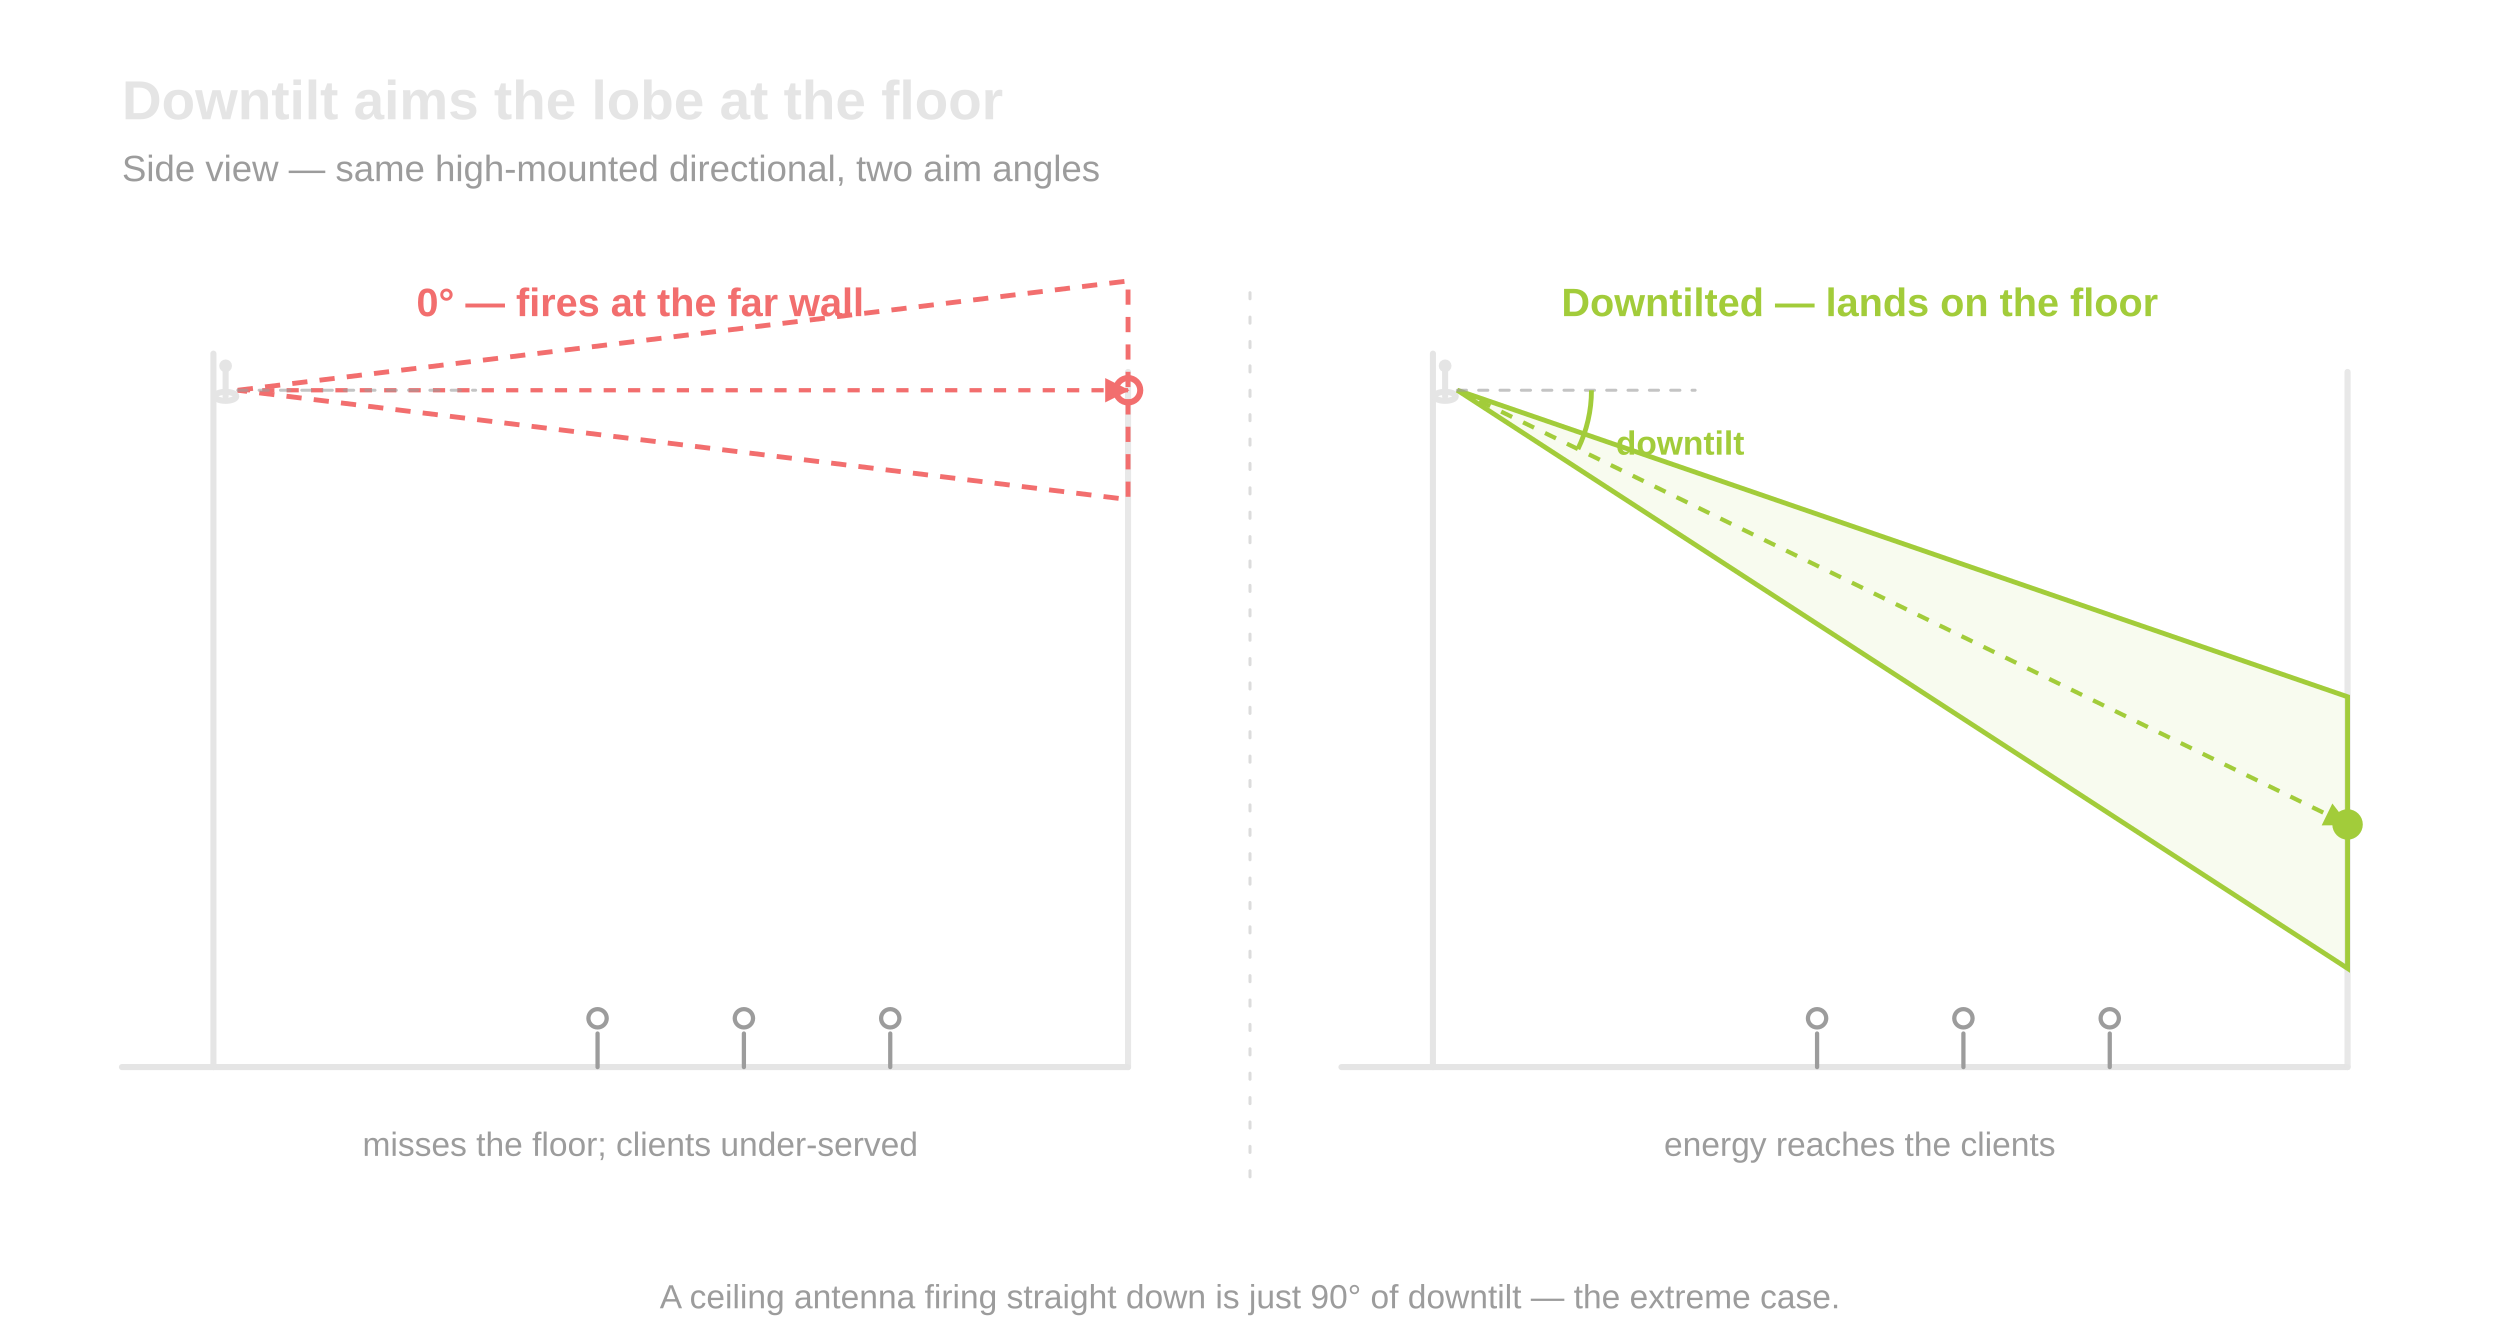
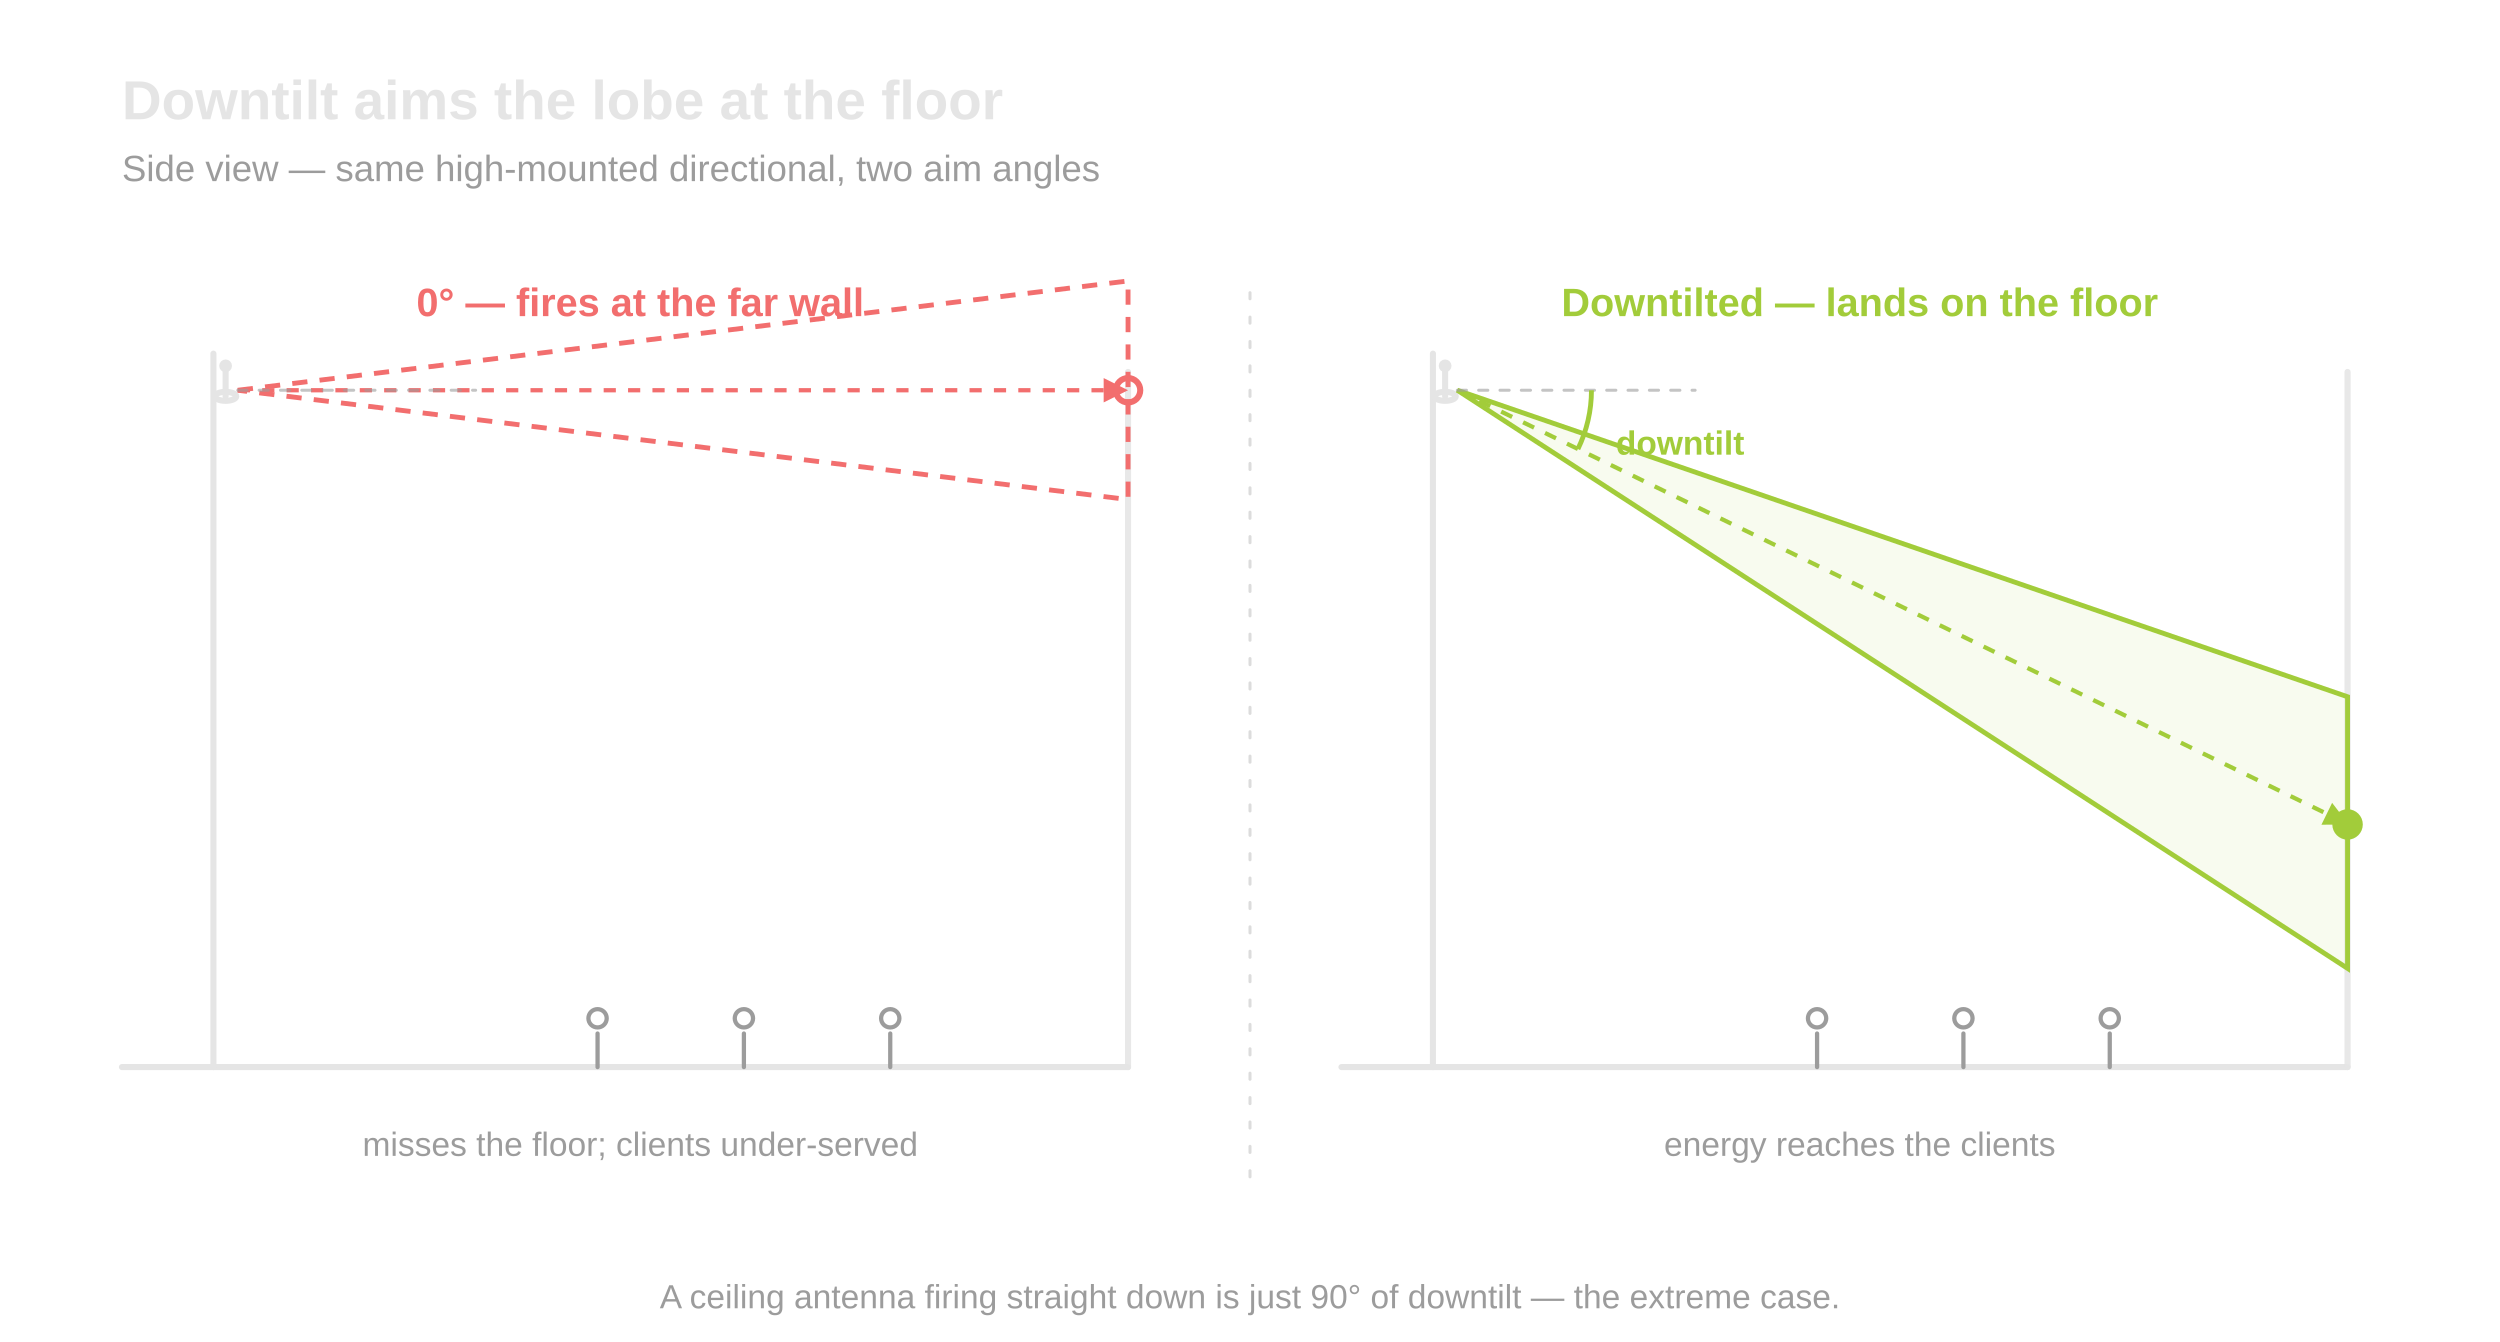
<svg xmlns="http://www.w3.org/2000/svg" viewBox="0 0 820 440" width="820" height="440" role="img" aria-label="Side-view downtilt geometry: a high-mounted directional at 0 degrees fires at the far wall and misses the floor, versus downtilted so the main lobe lands on the floor where clients are; a ceiling antenna straight down is 90 degrees of downtilt">
-   <defs>
-     <marker id="arrow" markerWidth="10" markerHeight="10" refX="7.5" refY="4" orient="auto" markerUnits="userSpaceOnUse">
-       <path d="M0 0 L8 4 L0 8 Z" fill="#E5E5E5" />
-     </marker>
-     <marker id="arrowLime" markerWidth="10" markerHeight="10" refX="7.5" refY="4" orient="auto" markerUnits="userSpaceOnUse">
-       <path d="M0 0 L8 4 L0 8 Z" fill="#A2CC3A" />
-     </marker>
-     <marker id="arrowMuted" markerWidth="9" markerHeight="9" refX="6.8" refY="3.6" orient="auto" markerUnits="userSpaceOnUse">
-       <path d="M0 0 L7.2 3.6 L0 7.2 Z" fill="#9C9C9C" />
-     </marker>
-     <marker id="arrowDanger" markerWidth="10" markerHeight="10" refX="7.5" refY="4" orient="auto" markerUnits="userSpaceOnUse">
-       <path d="M0 0 L8 4 L0 8 Z" fill="#F26E6E" />
-     </marker>
-     <marker id="tickStart" markerWidth="6" markerHeight="10" refX="3" refY="5" orient="auto" markerUnits="userSpaceOnUse">
-       <path d="M3 1 L3 9" stroke="#A2CC3A" stroke-width="1.6" />
-     </marker>
-   </defs>
  <text x="40" y="34" font-family="'IBM Plex Sans','Helvetica Neue',Arial,sans-serif" font-size="18" fill="#E5E5E5" text-anchor="start" font-weight="700" letter-spacing="0" dominant-baseline="middle">Downtilt aims the lobe at the floor</text>
  <text x="40" y="56" font-family="'IBM Plex Sans','Helvetica Neue',Arial,sans-serif" font-size="12" fill="#9C9C9C" text-anchor="start" font-weight="400" letter-spacing="0" dominant-baseline="middle">Side view — same high-mounted directional, two aim angles</text>
  <line x1="40" y1="350" x2="370" y2="350" stroke="#E5E5E5" stroke-width="2" stroke-linecap="round" opacity="1" />
  <line x1="70" y1="350" x2="70" y2="116" stroke="#E5E5E5" stroke-width="2" stroke-linecap="round" opacity="1" />
  <line x1="370" y1="350" x2="370" y2="122" stroke="#E5E5E5" stroke-width="2" stroke-linecap="round" opacity="0.9" />
  <line x1="196" y1="350" x2="196" y2="339" stroke="#9C9C9C" stroke-width="1.4" stroke-linecap="round" opacity="1" />
  <circle cx="196" cy="334" r="3" stroke="#9C9C9C" stroke-width="1.4" fill="none" opacity="1" />
  <line x1="244" y1="350" x2="244" y2="339" stroke="#9C9C9C" stroke-width="1.4" stroke-linecap="round" opacity="1" />
  <circle cx="244" cy="334" r="3" stroke="#9C9C9C" stroke-width="1.4" fill="none" opacity="1" />
  <line x1="292" y1="350" x2="292" y2="339" stroke="#9C9C9C" stroke-width="1.4" stroke-linecap="round" opacity="1" />
  <circle cx="292" cy="334" r="3" stroke="#9C9C9C" stroke-width="1.4" fill="none" opacity="1" />
  <g>
    <path d="M74 130 L74 120" stroke="#E5E5E5" fill="none" stroke-width="2" stroke-linecap="round" stroke-linejoin="round" opacity="1" />
    <circle cx="74" cy="120" r="1.1" stroke="#E5E5E5" stroke-width="2" fill="#E5E5E5" opacity="1" />
    <ellipse cx="74" cy="130" rx="3.5" ry="1.47" stroke="#E5E5E5" stroke-width="2" fill="none" />
  </g>
  <path d="M78 128 L370 92.15 L370 128 L370 163.85 Z" stroke="#F26E6E" stroke-width="1.6" fill="none" stroke-dasharray="5 4" />
-   <line x1="78" y1="128" x2="370" y2="128" stroke="#F26E6E" stroke-width="1.4" stroke-dasharray="4 4" marker-end="url(#arrowDanger)" />
+   <line x1="78" y1="128" x2="362" y2="128" stroke="#F26E6E" stroke-width="1.4" stroke-dasharray="4 4" />
+   <path d="M0 -4 L8 0 L0 4 Z" fill="#F26E6E" transform="translate(362,128) rotate(0)" />
  <line x1="78" y1="128" x2="156" y2="128" stroke="#9C9C9C" stroke-width="1" stroke-linecap="round" stroke-dasharray="3 4" opacity="0.6" />
  <text x="210" y="100" font-family="'IBM Plex Sans','Helvetica Neue',Arial,sans-serif" font-size="13" fill="#F26E6E" text-anchor="middle" font-weight="600" letter-spacing="0" dominant-baseline="middle">0° — fires at the far wall</text>
  <text x="210" y="376" font-family="'IBM Plex Sans','Helvetica Neue',Arial,sans-serif" font-size="11" fill="#9C9C9C" text-anchor="middle" font-weight="400" letter-spacing="0" dominant-baseline="middle">misses the floor; clients under-served</text>
  <circle cx="370" cy="128" r="4" stroke="#F26E6E" stroke-width="2" fill="none" opacity="1" />
  <line x1="410" y1="96" x2="410" y2="386" stroke="#9C9C9C" stroke-width="1" stroke-linecap="round" stroke-dasharray="2 6" opacity="0.35" />
  <line x1="440" y1="350" x2="770" y2="350" stroke="#E5E5E5" stroke-width="2" stroke-linecap="round" opacity="1" />
  <line x1="470" y1="350" x2="470" y2="116" stroke="#E5E5E5" stroke-width="2" stroke-linecap="round" opacity="1" />
  <line x1="770" y1="350" x2="770" y2="122" stroke="#E5E5E5" stroke-width="2" stroke-linecap="round" opacity="0.9" />
  <line x1="596" y1="350" x2="596" y2="339" stroke="#9C9C9C" stroke-width="1.4" stroke-linecap="round" opacity="1" />
  <circle cx="596" cy="334" r="3" stroke="#9C9C9C" stroke-width="1.4" fill="none" opacity="1" />
  <line x1="644" y1="350" x2="644" y2="339" stroke="#9C9C9C" stroke-width="1.4" stroke-linecap="round" opacity="1" />
  <circle cx="644" cy="334" r="3" stroke="#9C9C9C" stroke-width="1.4" fill="none" opacity="1" />
  <line x1="692" y1="350" x2="692" y2="339" stroke="#9C9C9C" stroke-width="1.4" stroke-linecap="round" opacity="1" />
  <circle cx="692" cy="334" r="3" stroke="#9C9C9C" stroke-width="1.4" fill="none" opacity="1" />
  <g>
    <path d="M474 130 L474 120" stroke="#E5E5E5" fill="none" stroke-width="2" stroke-linecap="round" stroke-linejoin="round" opacity="1" />
    <circle cx="474" cy="120" r="1.1" stroke="#E5E5E5" stroke-width="2" fill="#E5E5E5" opacity="1" />
    <ellipse cx="474" cy="130" rx="3.5" ry="1.47" stroke="#E5E5E5" stroke-width="2" fill="none" />
  </g>
  <path d="M478 128 L770 228.54 L770 270.42 L770 317.63 Z" stroke="#A2CC3A" stroke-width="1.6" fill="rgba(162,204,58,0.08)" />
-   <line x1="478" y1="128" x2="770" y2="270.42" stroke="#A2CC3A" stroke-width="1.4" stroke-dasharray="4 4" marker-end="url(#arrowLime)" />
+   <line x1="478" y1="128" x2="763.18" y2="266.92" stroke="#A2CC3A" stroke-width="1.4" stroke-dasharray="4 4" />
+   <path d="M0 -4 L8 0 L0 4 Z" fill="#A2CC3A" transform="translate(763.18,266.92) rotate(26)" />
  <line x1="478" y1="128" x2="556" y2="128" stroke="#9C9C9C" stroke-width="1" stroke-linecap="round" stroke-dasharray="3 4" opacity="0.6" />
  <path d="M522 128 A 44 44 0 0 1 517.55 147.29" stroke="#A2CC3A" stroke-width="1.6" fill="none" />
  <text x="530" y="146" font-family="'IBM Plex Sans','Helvetica Neue',Arial,sans-serif" font-size="11" fill="#A2CC3A" text-anchor="start" font-weight="600" letter-spacing="0" dominant-baseline="middle">downtilt</text>
  <text x="610" y="100" font-family="'IBM Plex Sans','Helvetica Neue',Arial,sans-serif" font-size="13" fill="#A2CC3A" text-anchor="middle" font-weight="600" letter-spacing="0" dominant-baseline="middle">Downtilted — lands on the floor</text>
  <text x="610" y="376" font-family="'IBM Plex Sans','Helvetica Neue',Arial,sans-serif" font-size="11" fill="#9C9C9C" text-anchor="middle" font-weight="400" letter-spacing="0" dominant-baseline="middle">energy reaches the clients</text>
  <circle cx="770" cy="270.42" r="4" stroke="#A2CC3A" stroke-width="2" fill="#A2CC3A" opacity="1" />
  <text x="410" y="426" font-family="'IBM Plex Sans','Helvetica Neue',Arial,sans-serif" font-size="11" fill="#9C9C9C" text-anchor="middle" font-weight="400" letter-spacing="0" dominant-baseline="middle">A ceiling antenna firing straight down is just 90° of downtilt — the extreme case.</text>
</svg>
